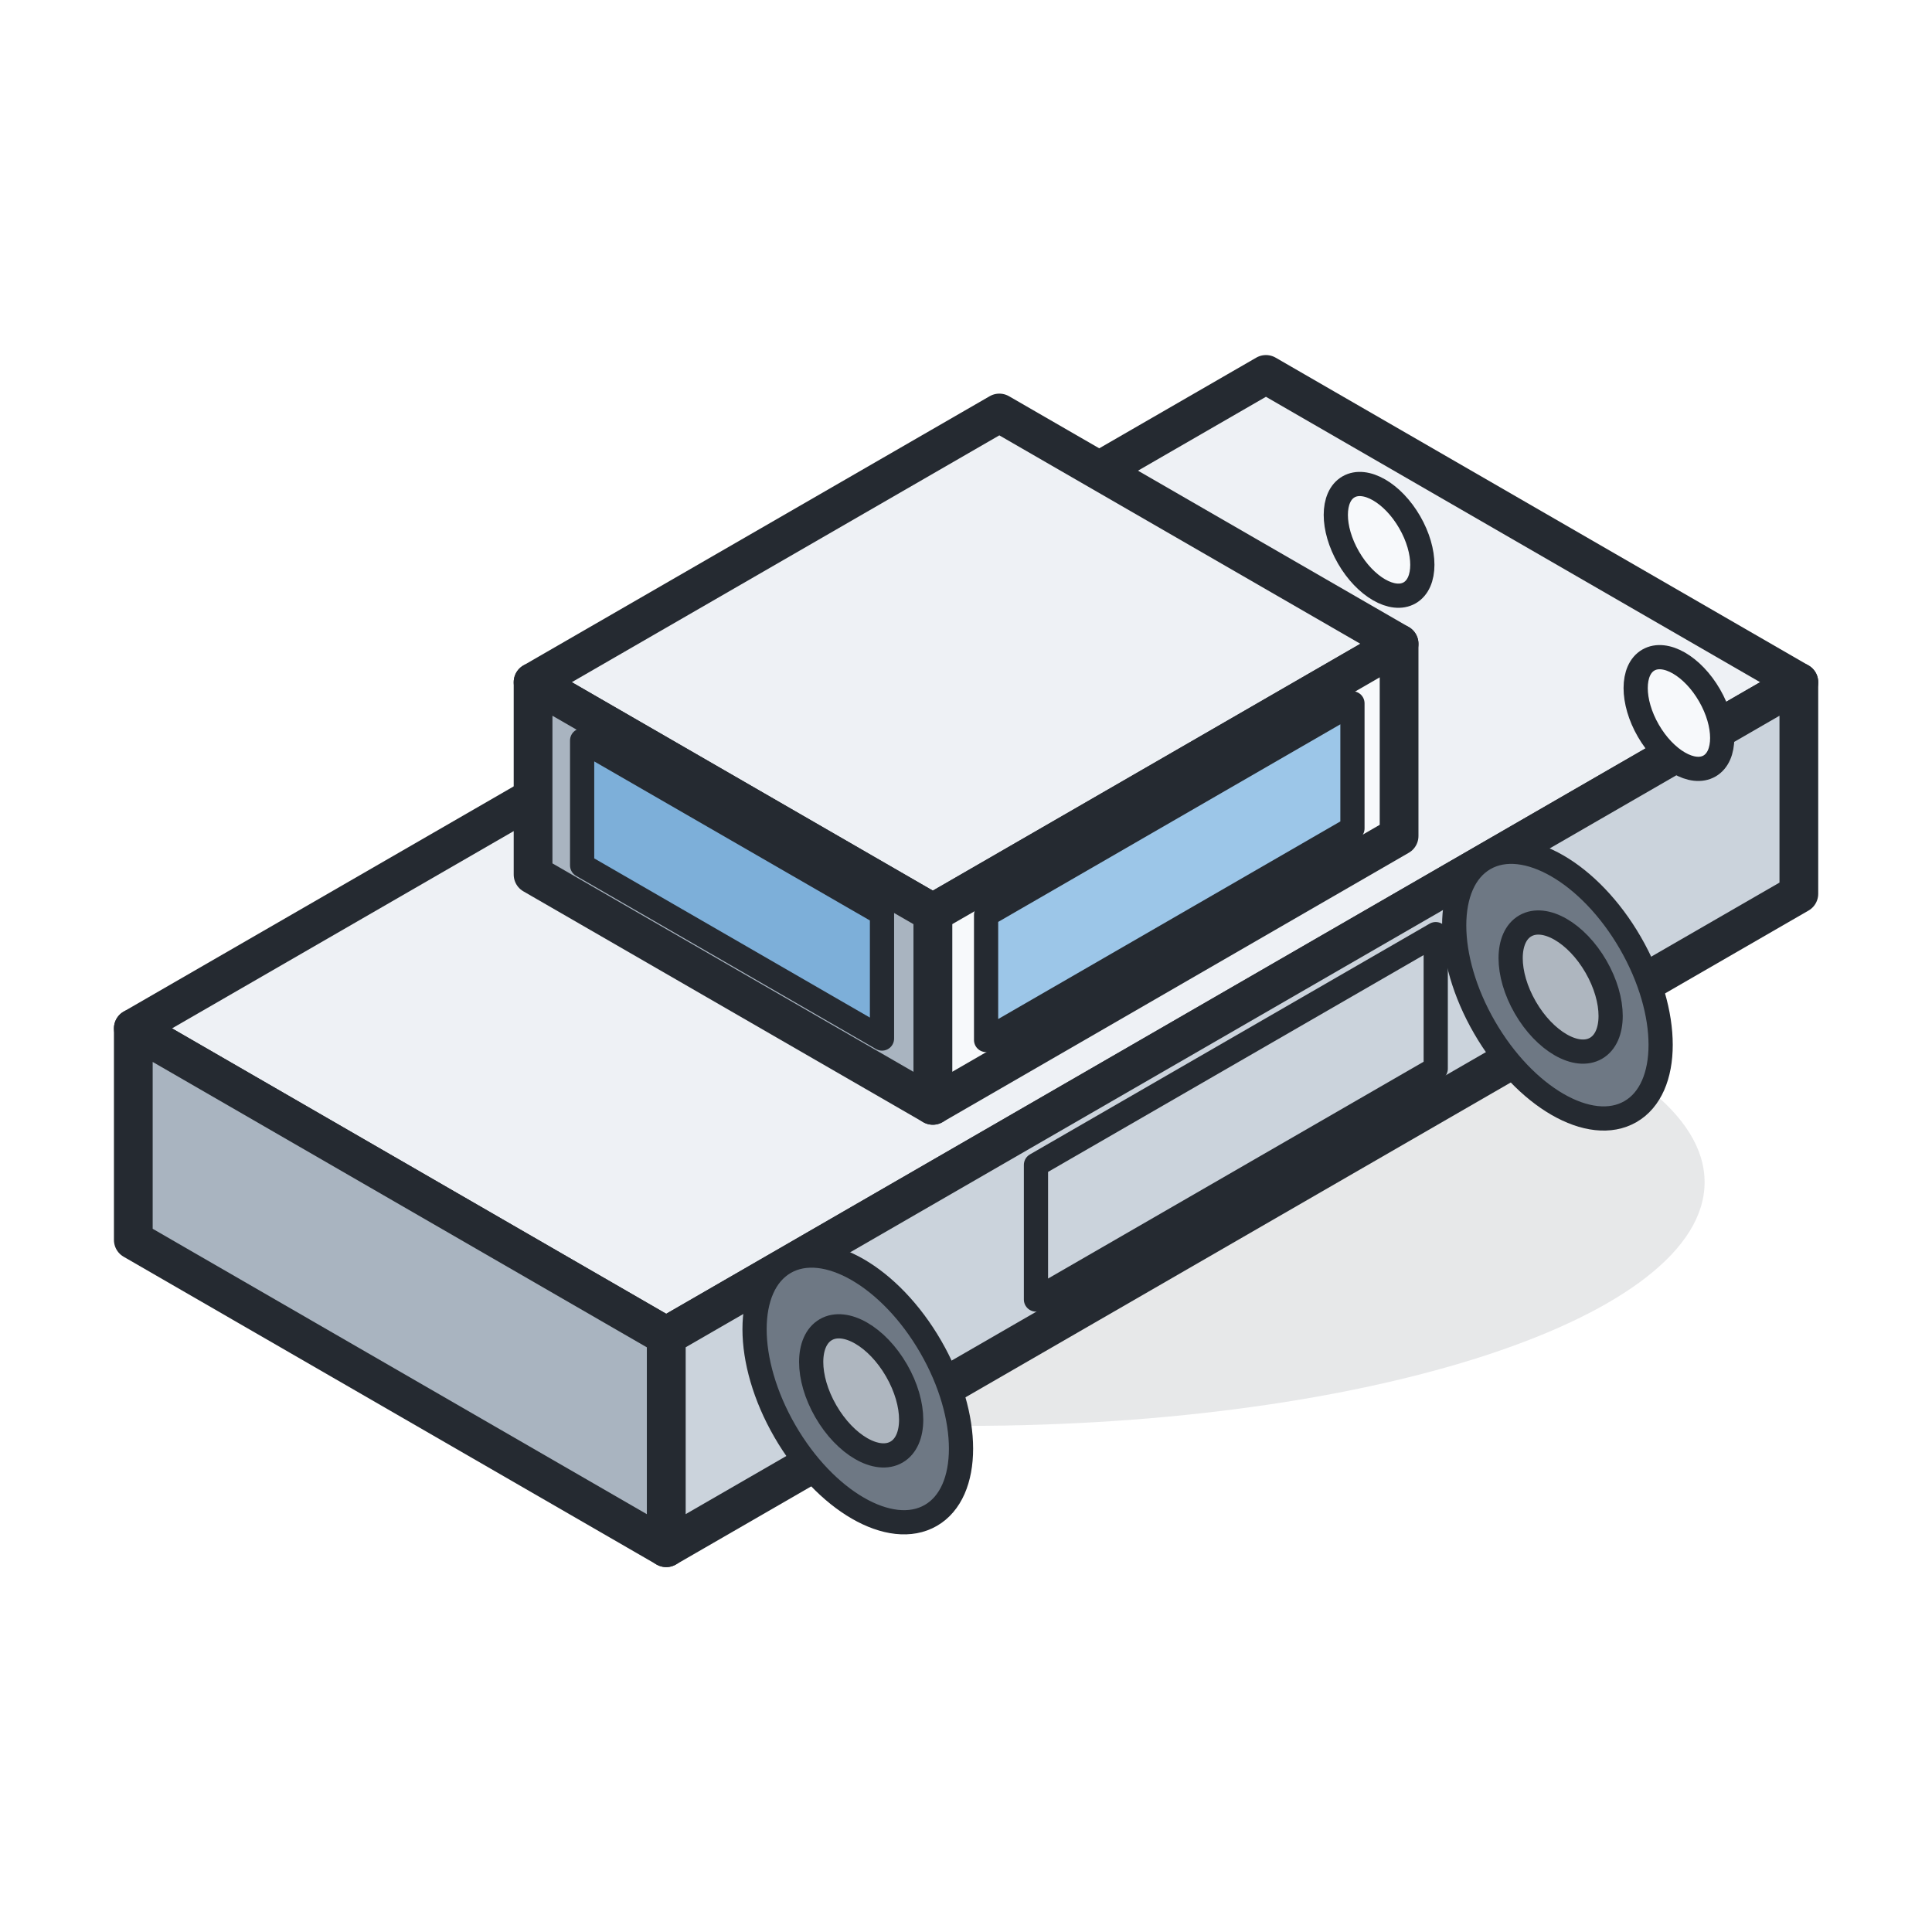
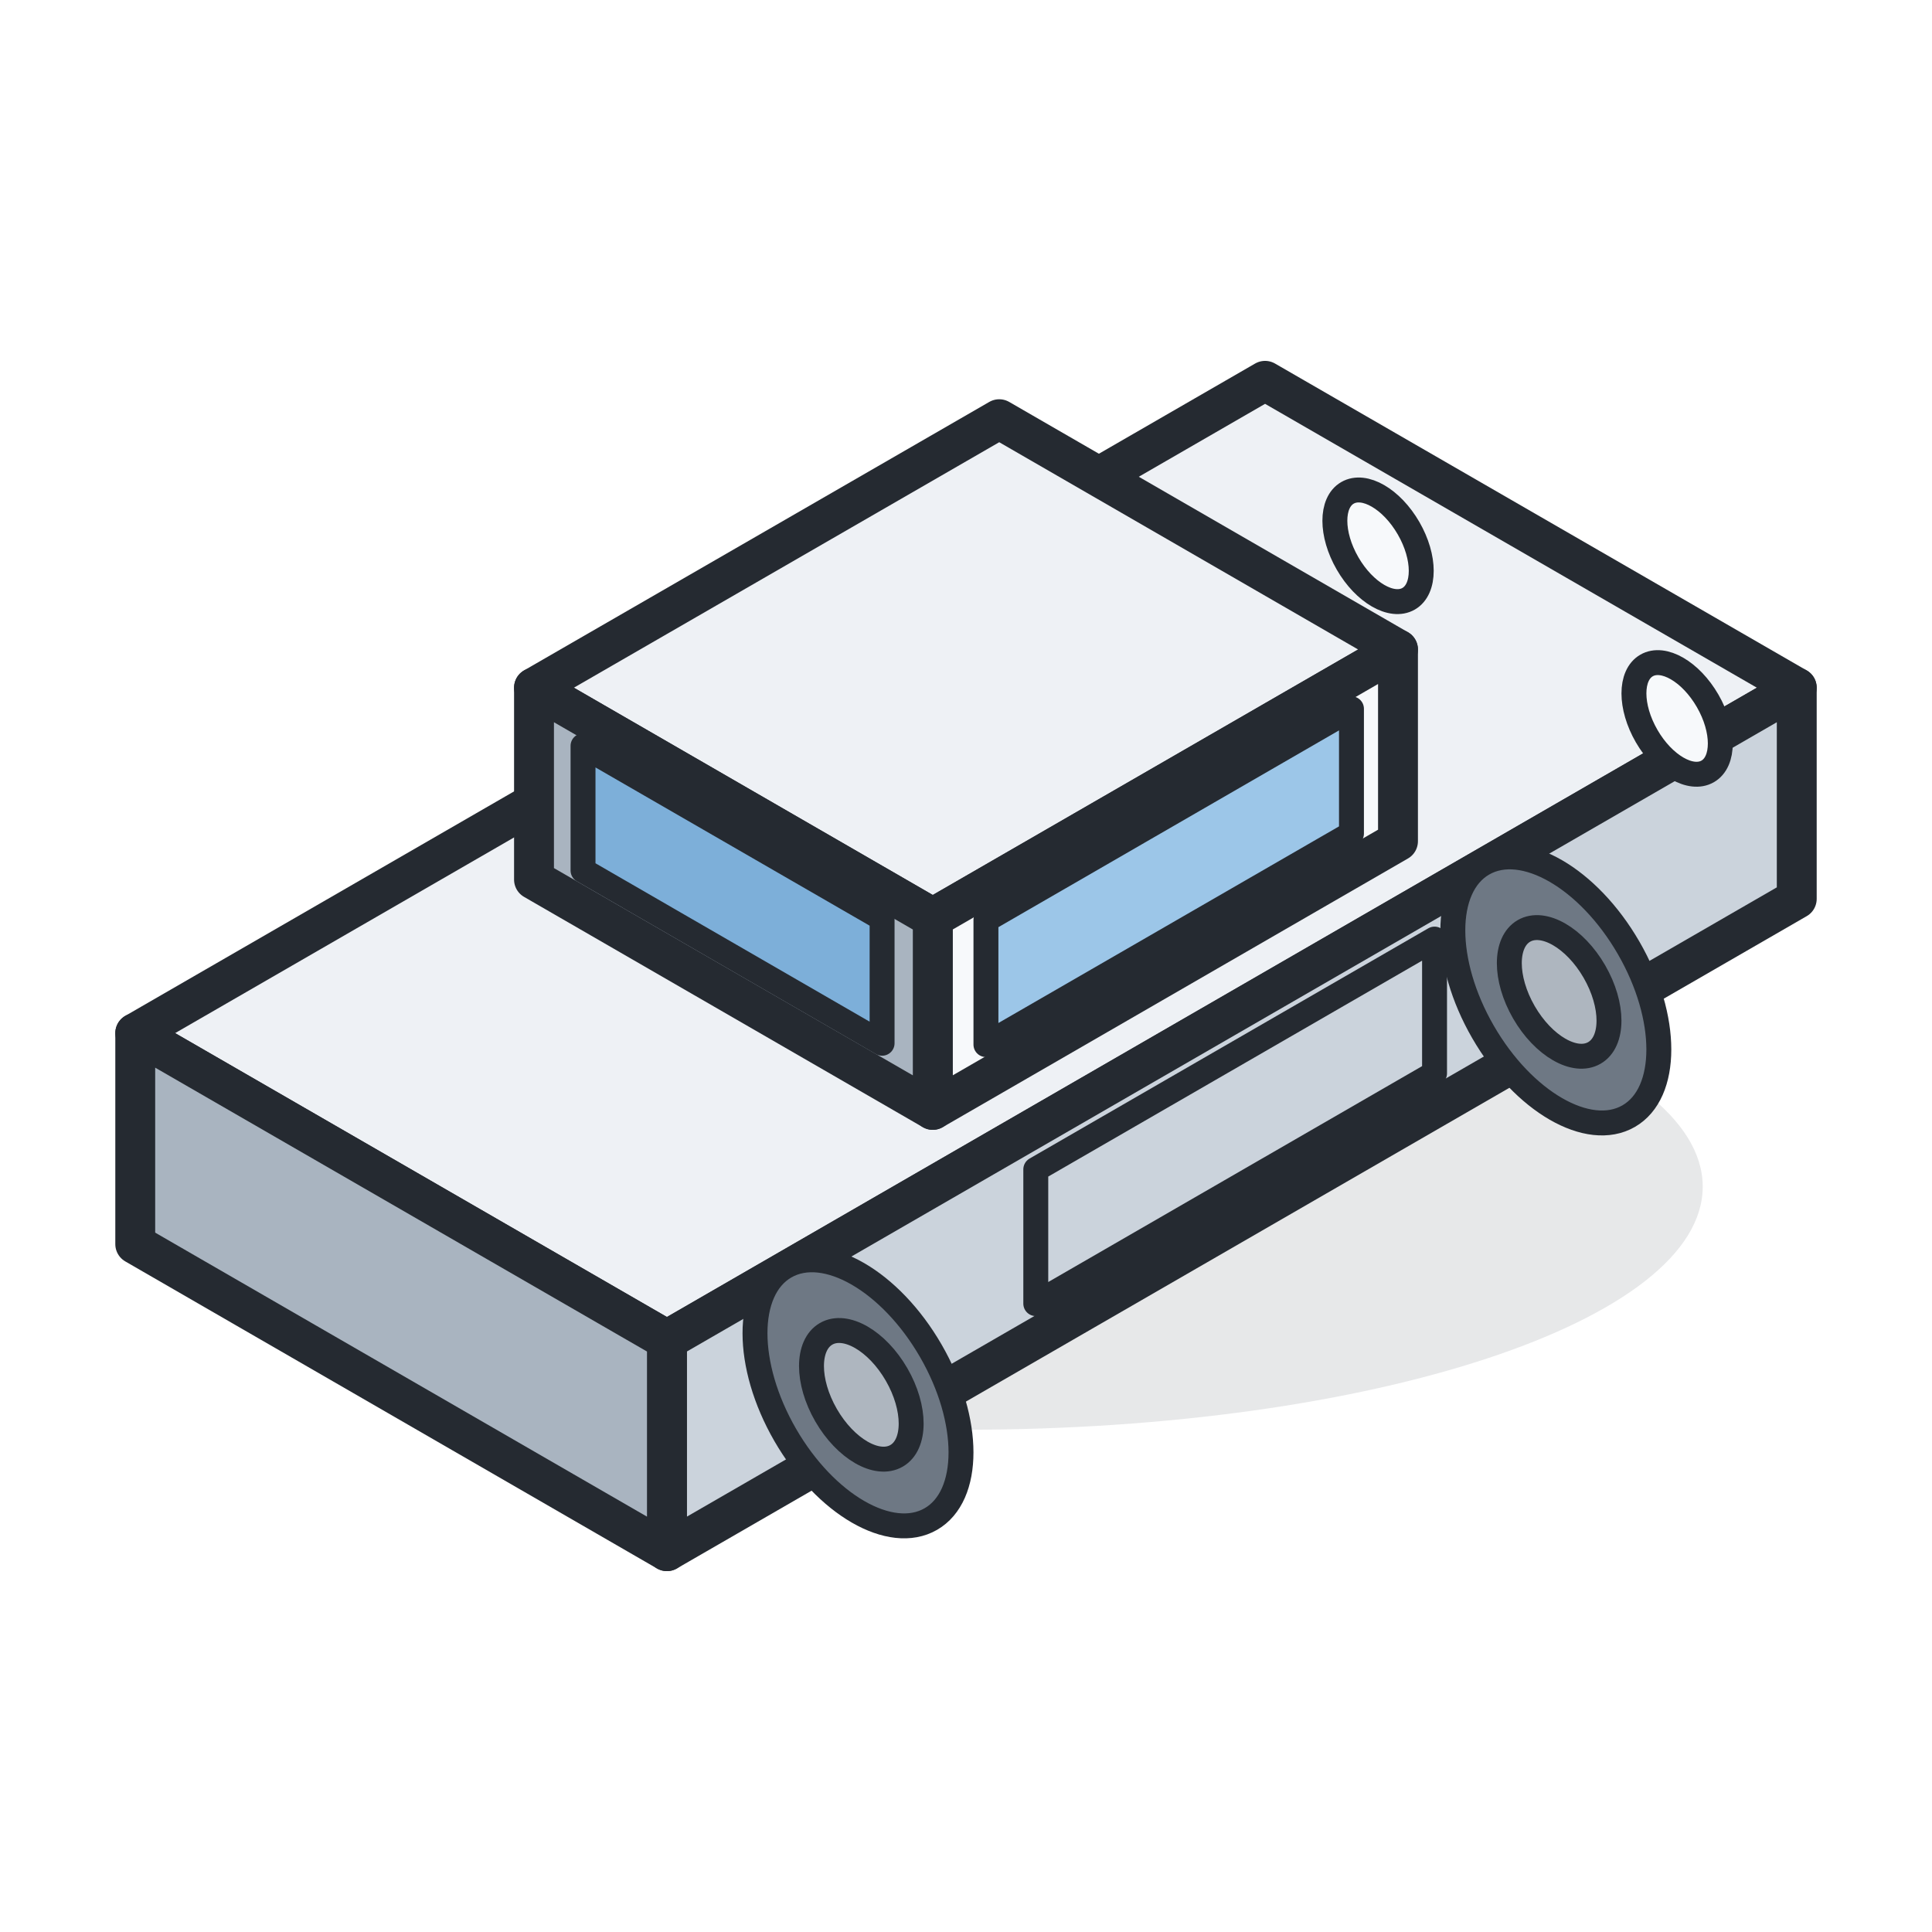
- <svg xmlns="http://www.w3.org/2000/svg" viewBox="0.14 0.45 119.71 119.71">
-   <ellipse cx="60.00" cy="73.70" rx="45.76" ry="15.10" fill="#0B1220" opacity="0.1" />
-   <ellipse cx="66.71" cy="44.21" rx="9.05" ry="5.22" fill="#6E7884" stroke="#252A31" stroke-width="1.5" transform="rotate(60 66.71 44.21)" />
-   <ellipse cx="23.36" cy="69.24" rx="9.05" ry="5.22" fill="#6E7884" stroke="#252A31" stroke-width="1.5" transform="rotate(60 23.36 69.24)" />
-   <polygon points="78.58,23.65 111.60,42.72 41.42,83.24 8.40,64.17" fill="#EEF1F5" stroke="#252A31" stroke-width="2.4" stroke-linejoin="round" />
-   <polygon points="111.60,55.83 41.42,96.35 41.42,83.24 111.60,42.72" fill="#CBD3DC" stroke="#252A31" stroke-width="2.4" stroke-linejoin="round" />
-   <polygon points="8.40,77.28 41.42,96.35 41.42,83.24 8.40,64.17" fill="#A9B4C0" stroke="#252A31" stroke-width="2.4" stroke-linejoin="round" />
-   <polygon points="62.06,26.04 86.83,40.34 57.94,57.02 33.17,42.72" fill="#EEF1F5" stroke="#252A31" stroke-width="2.4" stroke-linejoin="round" />
-   <polygon points="86.83,52.25 57.94,68.94 57.94,57.02 86.83,40.34" fill="#F7F9FB" stroke="#252A31" stroke-width="2.4" stroke-linejoin="round" />
-   <polygon points="33.17,54.64 57.94,68.94 57.94,57.02 33.17,42.72" fill="#A9B4C0" stroke="#252A31" stroke-width="2.4" stroke-linejoin="round" />
-   <polygon points="83.94,51.78 61.24,64.89 61.24,57.14 83.94,44.03" fill="#9CC6E8" stroke="#252A31" stroke-width="1.5" stroke-linejoin="round" />
-   <polygon points="36.21,54.07 54.79,64.80 54.79,57.05 36.21,46.33" fill="#7DAFD9" stroke="#252A31" stroke-width="1.5" stroke-linejoin="round" />
-   <ellipse cx="96.64" cy="61.49" rx="9.05" ry="5.22" fill="#6E7884" stroke="#252A31" stroke-width="1.5" transform="rotate(60 96.64 61.49)" />
-   <ellipse cx="96.84" cy="61.61" rx="4.38" ry="2.53" fill="#AEB6BF" stroke="#252A31" stroke-width="1.5" transform="rotate(60 96.84 61.61)" />
-   <ellipse cx="53.29" cy="86.51" rx="9.05" ry="5.22" fill="#6E7884" stroke="#252A31" stroke-width="1.5" transform="rotate(60 53.29 86.51)" />
-   <ellipse cx="53.50" cy="86.63" rx="4.38" ry="2.53" fill="#AEB6BF" stroke="#252A31" stroke-width="1.5" transform="rotate(60 53.50 86.63)" />
-   <polygon points="89.10,66.67 64.33,80.97 64.33,72.63 89.10,58.33" fill="#CBD3DC" stroke="#252A31" stroke-width="1.5" stroke-linejoin="round" />
-   <ellipse cx="85.59" cy="33.90" rx="3.79" ry="2.19" fill="#F7F9FB" stroke="#252A31" stroke-width="1.5" transform="rotate(60 85.59 33.90)" />
-   <ellipse cx="104.17" cy="44.63" rx="3.79" ry="2.19" fill="#F7F9FB" stroke="#252A31" stroke-width="1.5" transform="rotate(60 104.17 44.63)" />
+ <svg xmlns="http://www.w3.org/2000/svg" viewBox="-80.14 -40.24 116.28 116.28">
+   <ellipse cx="-22.00" cy="31.18" rx="44.34" ry="14.63" fill="#0B1220" opacity="0.1" />
+   <ellipse cx="-15.50" cy="2.60" rx="8.77" ry="5.06" fill="#6E7884" stroke="#252A31" stroke-width="1.5" transform="rotate(60 -15.50 2.60)" />
+   <ellipse cx="-57.50" cy="26.85" rx="8.77" ry="5.06" fill="#6E7884" stroke="#252A31" stroke-width="1.5" transform="rotate(60 -57.50 26.85)" />
+   <polygon points="-4.00,-17.32 28.00,1.15 -40.00,40.41 -72.00,21.94" fill="#EEF1F5" stroke="#252A31" stroke-width="2.4" stroke-linejoin="round" />
+   <polygon points="28.00,13.86 -40.00,53.12 -40.00,40.41 28.00,1.15" fill="#CBD3DC" stroke="#252A31" stroke-width="2.4" stroke-linejoin="round" />
+   <polygon points="-72.00,34.64 -40.00,53.12 -40.00,40.41 -72.00,21.94" fill="#A9B4C0" stroke="#252A31" stroke-width="2.4" stroke-linejoin="round" />
+   <polygon points="-20.00,-15.01 4.00,-1.15 -24.00,15.01 -48.00,1.15" fill="#EEF1F5" stroke="#252A31" stroke-width="2.4" stroke-linejoin="round" />
+   <polygon points="4.00,10.39 -24.00,26.56 -24.00,15.01 4.00,-1.15" fill="#F7F9FB" stroke="#252A31" stroke-width="2.4" stroke-linejoin="round" />
+   <polygon points="-48.00,12.70 -24.00,26.56 -24.00,15.01 -48.00,1.15" fill="#A9B4C0" stroke="#252A31" stroke-width="2.4" stroke-linejoin="round" />
+   <polygon points="1.20,9.93 -20.80,22.63 -20.80,15.13 1.20,2.42" fill="#9CC6E8" stroke="#252A31" stroke-width="1.5" stroke-linejoin="round" />
+   <polygon points="-45.05,12.15 -27.05,22.55 -27.05,15.04 -45.05,4.65" fill="#7DAFD9" stroke="#252A31" stroke-width="1.5" stroke-linejoin="round" />
+   <ellipse cx="13.50" cy="19.34" rx="8.77" ry="5.06" fill="#6E7884" stroke="#252A31" stroke-width="1.5" transform="rotate(60 13.50 19.34)" />
+   <ellipse cx="13.70" cy="19.46" rx="4.24" ry="2.45" fill="#AEB6BF" stroke="#252A31" stroke-width="1.5" transform="rotate(60 13.70 19.46)" />
+   <ellipse cx="-28.50" cy="43.59" rx="8.77" ry="5.06" fill="#6E7884" stroke="#252A31" stroke-width="1.5" transform="rotate(60 -28.50 43.59)" />
+   <ellipse cx="-28.30" cy="43.71" rx="4.24" ry="2.45" fill="#AEB6BF" stroke="#252A31" stroke-width="1.5" transform="rotate(60 -28.30 43.71)" />
+   <polygon points="6.20,24.36 -17.80,38.22 -17.80,30.14 6.20,16.28" fill="#CBD3DC" stroke="#252A31" stroke-width="1.5" stroke-linejoin="round" />
+   <ellipse cx="2.80" cy="-7.39" rx="3.68" ry="2.12" fill="#F7F9FB" stroke="#252A31" stroke-width="1.5" transform="rotate(60 2.80 -7.39)" />
+   <ellipse cx="20.80" cy="3.00" rx="3.68" ry="2.12" fill="#F7F9FB" stroke="#252A31" stroke-width="1.5" transform="rotate(60 20.80 3.00)" />
</svg>
